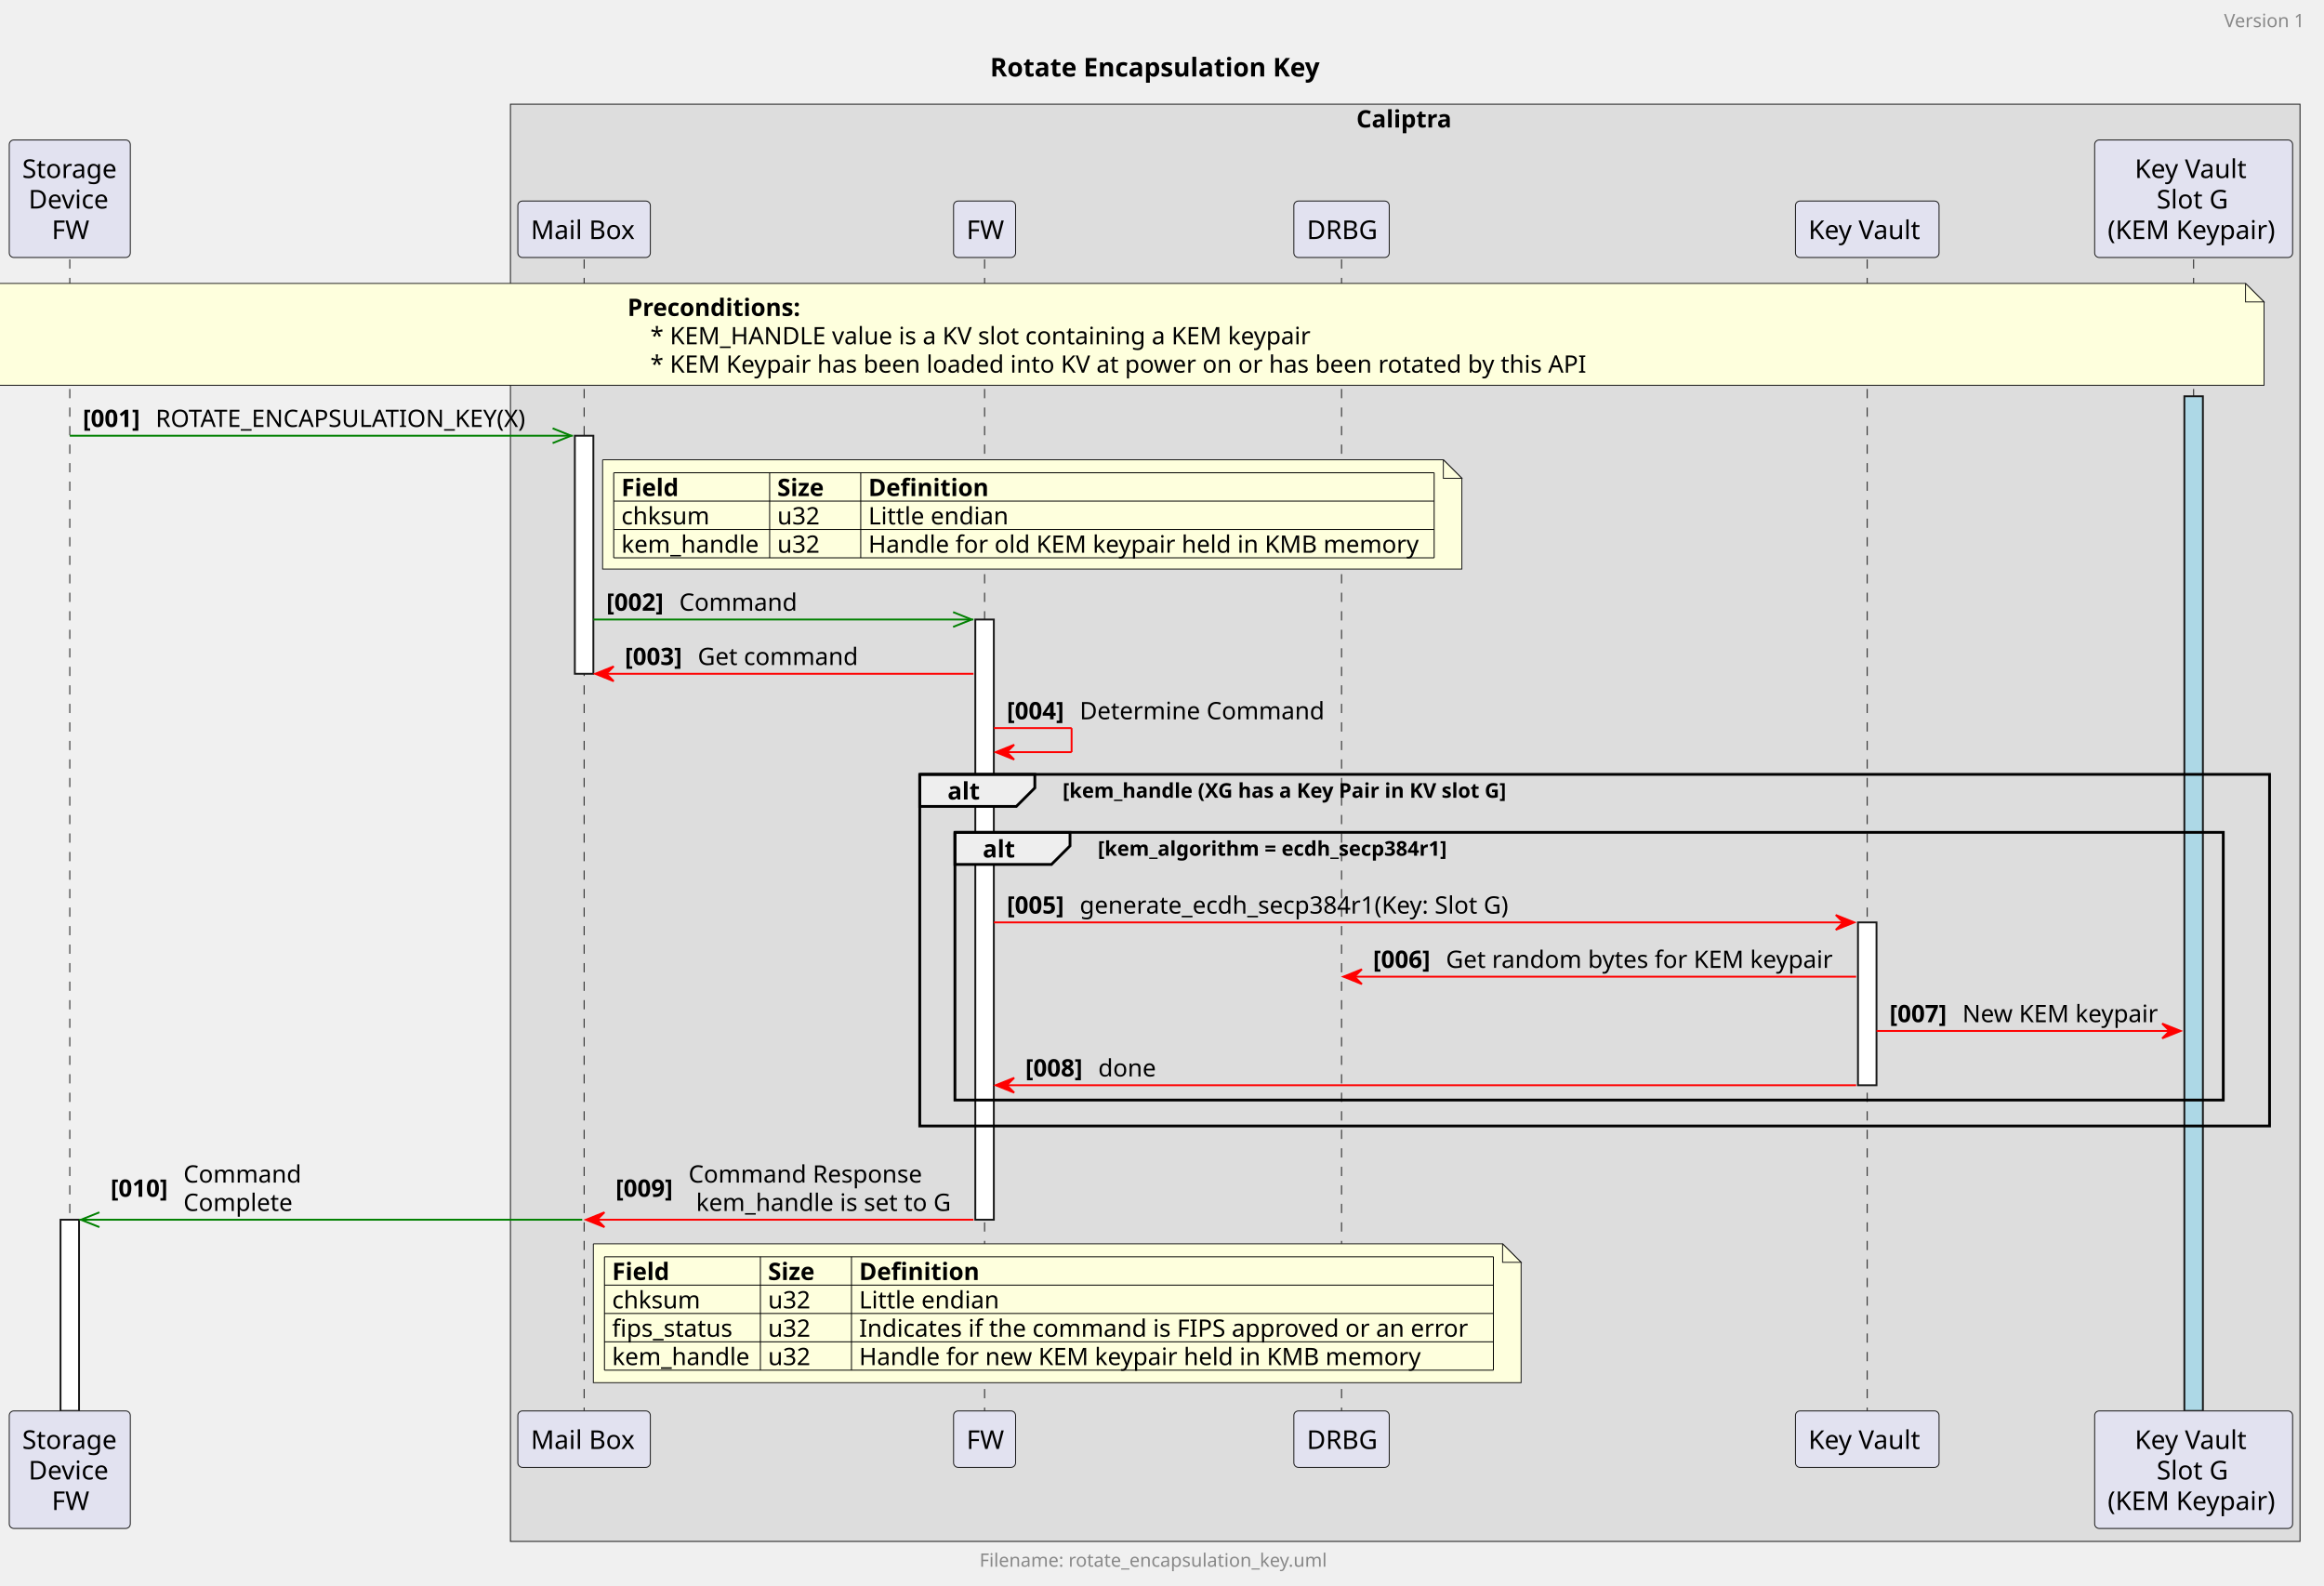
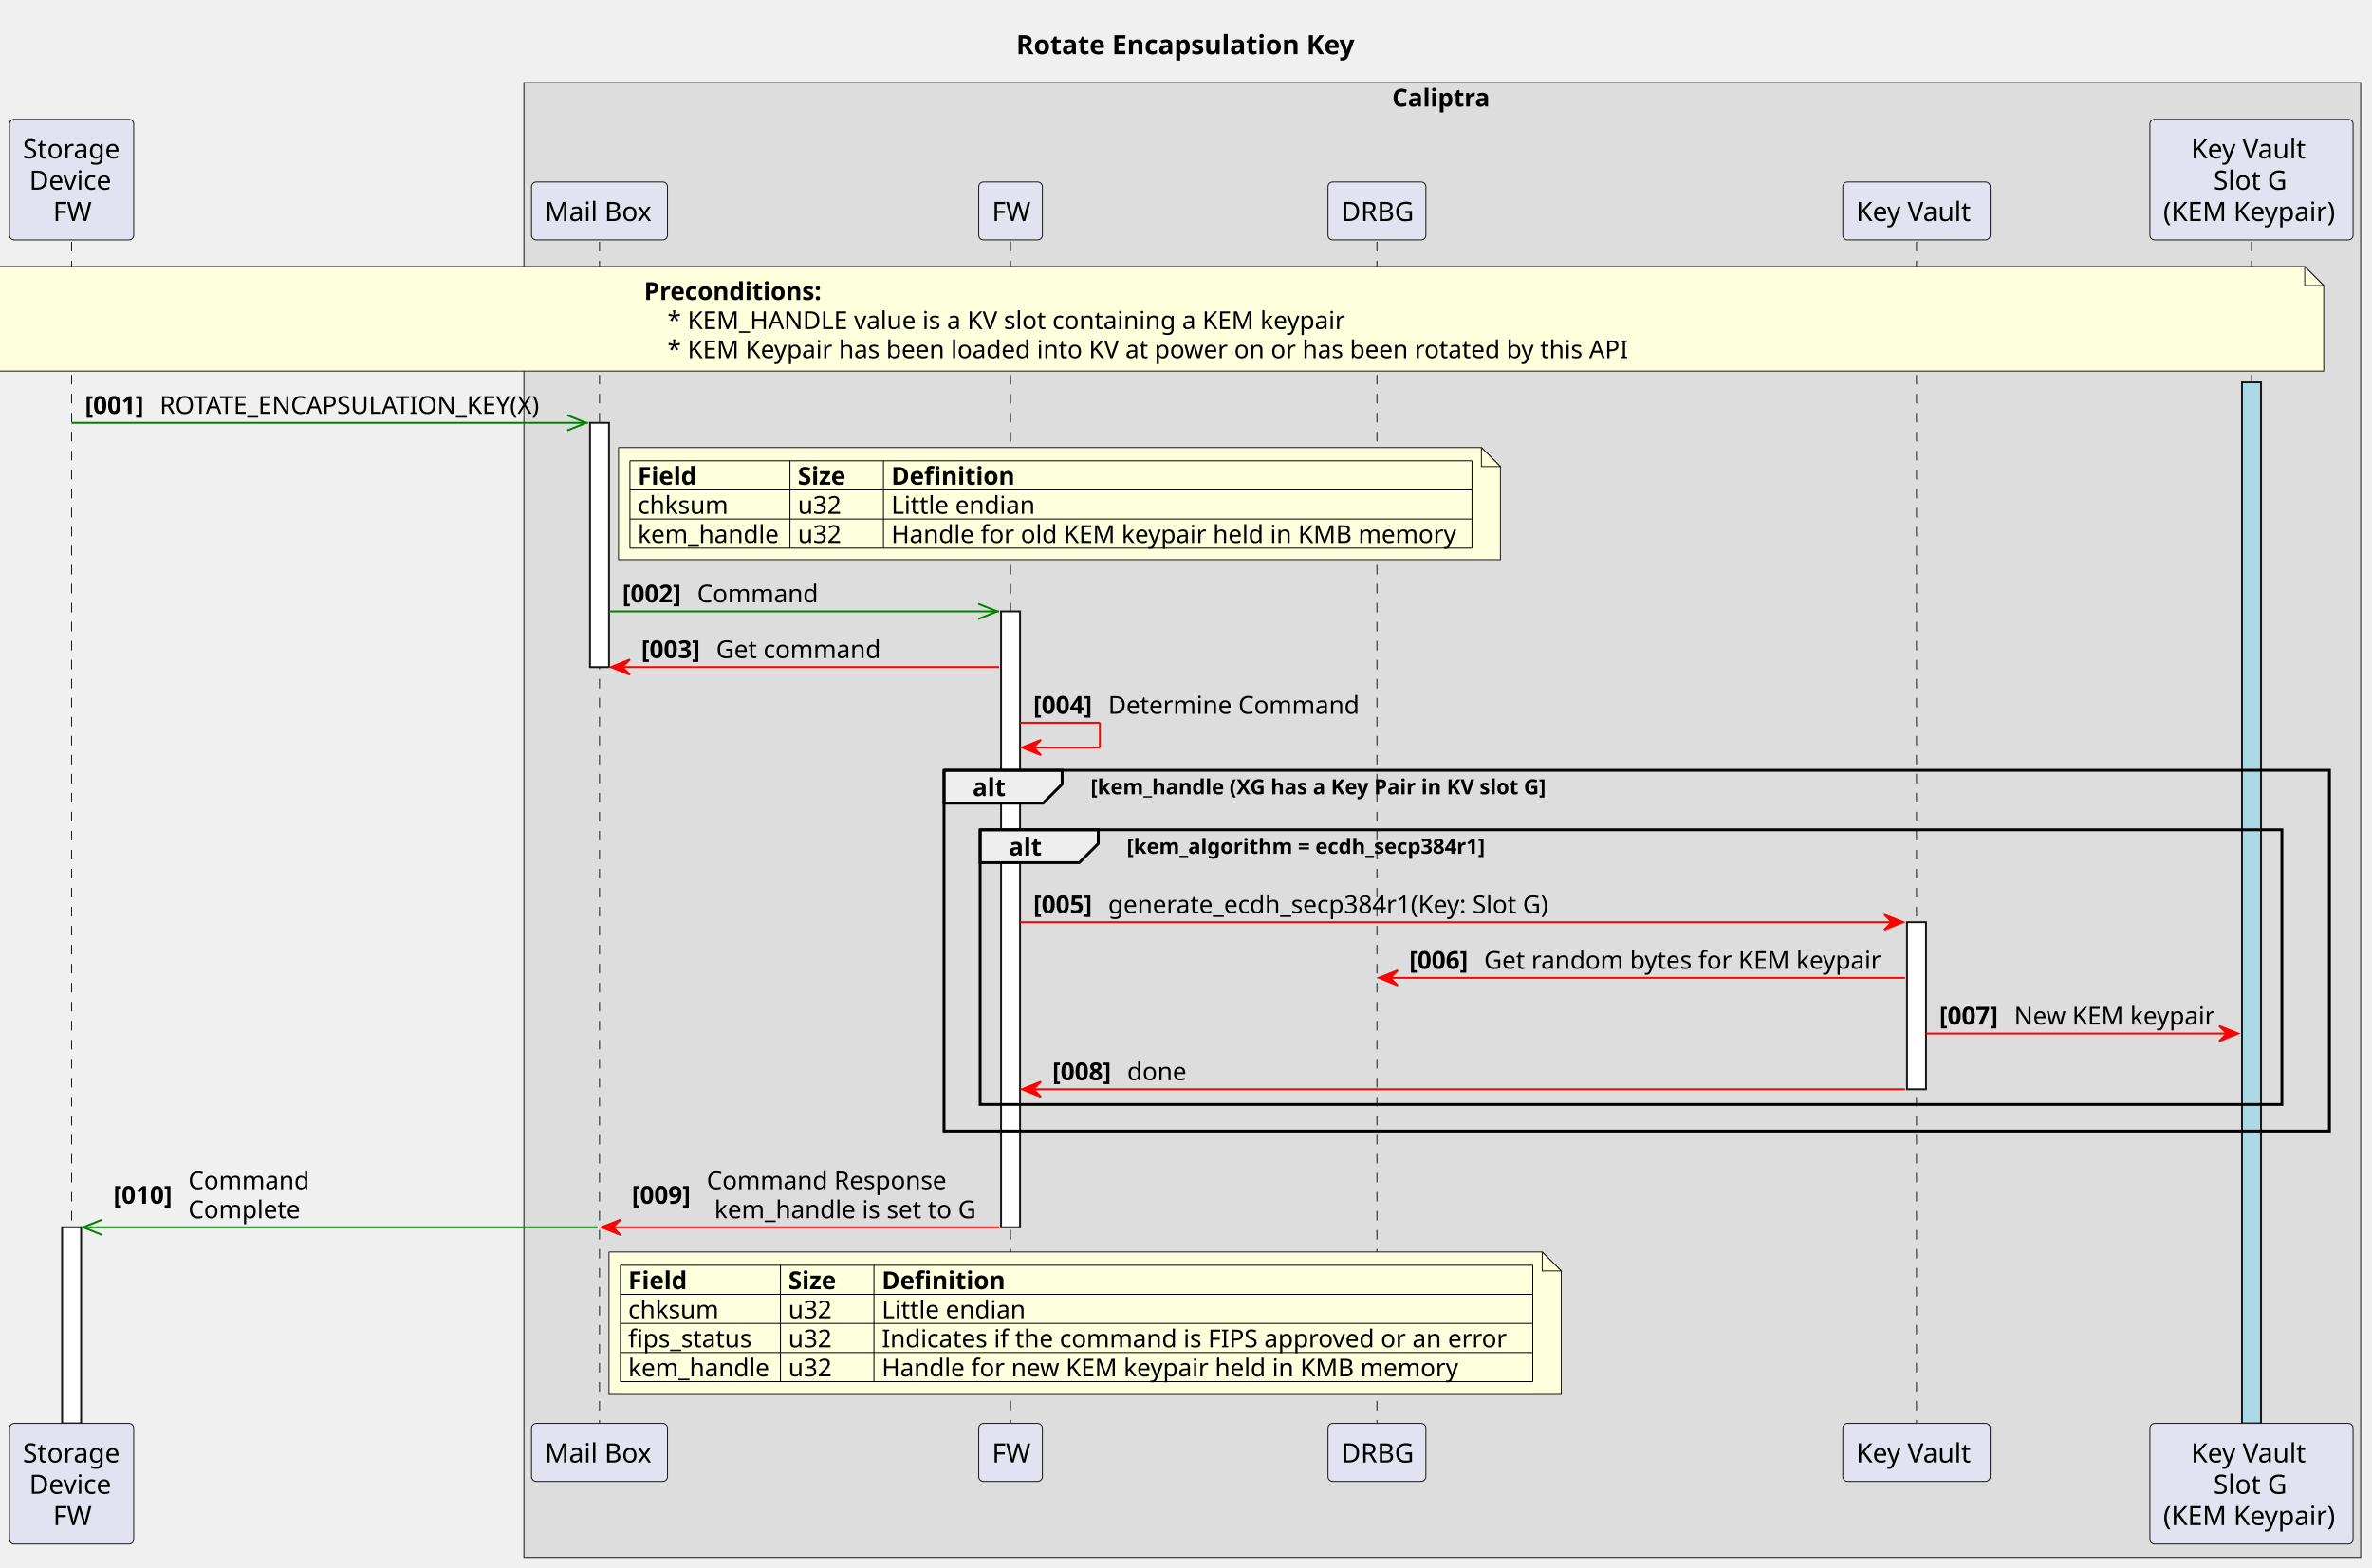
- <svg xmlns="http://www.w3.org/2000/svg" contentStyleType="text/css" data-diagram-type="SEQUENCE" height="856px" preserveAspectRatio="none" style="width:1255px;height:856px;background:#FFFFFF;" version="1.1" viewBox="0 0 1255 856" width="1255px" zoomAndPan="magnify">
+ <svg xmlns="http://www.w3.org/2000/svg" contentStyleType="text/css" data-diagram-type="SEQUENCE" height="825px" preserveAspectRatio="none" style="width:1248px;height:825px;background:#FFFFFF;" version="1.1" viewBox="0 0 1248 825" width="1248px" zoomAndPan="magnify">
  <defs />
  <g>
-     <rect fill="#DDDDDD" height="776.072" style="stroke:#181818;stroke-width:0.5;" width="966.399" x="275.647" y="56.266" />
-     <text fill="#000000" font-family="sans-serif" font-size="13" font-weight="bold" lengthAdjust="spacing" textLength="52.794" x="732.45" y="68.834">Caliptra</text>
-     <text fill="#888888" font-family="sans-serif" font-size="10" lengthAdjust="spacing" textLength="46.025" x="1201.021" y="14.668">Version 1</text>
-     <text fill="#000000" font-family="sans-serif" font-size="14" font-weight="bold" lengthAdjust="spacing" textLength="182.731" x="534.657" y="41.312">Rotate Encapsulation Key</text>
+     <rect fill="#DDDDDD" height="776.072" style="stroke:#181818;stroke-width:0.5;" width="966.399" x="275.647" y="43.488" />
+     <text fill="#000000" font-family="sans-serif" font-size="13" font-weight="bold" lengthAdjust="spacing" textLength="52.794" x="732.45" y="56.057">Caliptra</text>
+     <text fill="#000000" font-family="sans-serif" font-size="14" font-weight="bold" lengthAdjust="spacing" textLength="182.731" x="534.657" y="28.535">Rotate Encapsulation Key</text>
    <g>
-       <rect fill="transparent" height="621.832" width="8" x="34.183" y="140.041" />
-       <line style="stroke:#181818;stroke-width:0.5;stroke-dasharray:5.0,5.0;" x1="37.683" x2="37.683" y1="140.041" y2="761.873" />
+       <rect fill="transparent" height="621.832" width="8" x="34.183" y="127.264" />
+       <line style="stroke:#181818;stroke-width:0.5;stroke-dasharray:5.0,5.0;" x1="37.683" x2="37.683" y1="127.264" y2="749.096" />
    </g>
    <g>
-       <rect fill="#FFFFFF" height="103.242" style="stroke:#181818;stroke-width:1;" width="10" x="32.683" y="658.631" />
+       <rect fill="#FFFFFF" height="103.242" style="stroke:#181818;stroke-width:1;" width="10" x="32.683" y="645.854" />
    </g>
    <g>
-       <rect fill="transparent" height="621.832" width="8" x="311.923" y="140.041" />
-       <line style="stroke:#181818;stroke-width:0.5;stroke-dasharray:5.0,5.0;" x1="315.423" x2="315.423" y1="140.041" y2="761.873" />
+       <rect fill="transparent" height="621.832" width="8" x="311.923" y="127.264" />
+       <line style="stroke:#181818;stroke-width:0.5;stroke-dasharray:5.0,5.0;" x1="315.423" x2="315.423" y1="127.264" y2="749.096" />
    </g>
    <g>
-       <rect fill="#FFFFFF" height="128.553" style="stroke:#181818;stroke-width:1;" width="10" x="310.423" y="235.283" />
+       <rect fill="#FFFFFF" height="128.553" style="stroke:#181818;stroke-width:1;" width="10" x="310.423" y="222.506" />
    </g>
    <g>
-       <rect fill="transparent" height="621.832" width="8" x="528.186" y="140.041" />
-       <line style="stroke:#181818;stroke-width:0.5;stroke-dasharray:5.0,5.0;" x1="531.686" x2="531.686" y1="140.041" y2="761.873" />
+       <rect fill="transparent" height="621.832" width="8" x="528.186" y="127.264" />
+       <line style="stroke:#181818;stroke-width:0.5;stroke-dasharray:5.0,5.0;" x1="531.686" x2="531.686" y1="127.264" y2="749.096" />
    </g>
    <g>
-       <rect fill="#FFFFFF" height="324.106" style="stroke:#181818;stroke-width:1;" width="10" x="526.686" y="334.525" />
+       <rect fill="#FFFFFF" height="324.106" style="stroke:#181818;stroke-width:1;" width="10" x="526.686" y="321.748" />
    </g>
    <g>
-       <rect fill="transparent" height="621.832" width="8" x="720.954" y="140.041" />
-       <line style="stroke:#181818;stroke-width:0.5;stroke-dasharray:5.0,5.0;" x1="724.454" x2="724.454" y1="140.041" y2="761.873" />
+       <rect fill="transparent" height="621.832" width="8" x="720.954" y="127.264" />
+       <line style="stroke:#181818;stroke-width:0.5;stroke-dasharray:5.0,5.0;" x1="724.454" x2="724.454" y1="127.264" y2="749.096" />
    </g>
    <g>
-       <rect fill="transparent" height="621.832" width="8" x="1004.845" y="140.041" />
-       <line style="stroke:#181818;stroke-width:0.5;stroke-dasharray:5.0,5.0;" x1="1008.345" x2="1008.345" y1="140.041" y2="761.873" />
+       <rect fill="transparent" height="621.832" width="8" x="1004.845" y="127.264" />
+       <line style="stroke:#181818;stroke-width:0.5;stroke-dasharray:5.0,5.0;" x1="1008.345" x2="1008.345" y1="127.264" y2="749.096" />
    </g>
    <g>
-       <rect fill="#FFFFFF" height="87.932" style="stroke:#181818;stroke-width:1;" width="10" x="1003.345" y="498.078" />
+       <rect fill="#FFFFFF" height="87.932" style="stroke:#181818;stroke-width:1;" width="10" x="1003.345" y="485.301" />
    </g>
    <g>
-       <rect fill="transparent" height="621.832" width="8" x="1181.099" y="140.041" />
-       <line style="stroke:#181818;stroke-width:0.5;stroke-dasharray:5.0,5.0;" x1="1184.599" x2="1184.599" y1="140.041" y2="761.873" />
+       <rect fill="transparent" height="621.832" width="8" x="1181.099" y="127.264" />
+       <line style="stroke:#181818;stroke-width:0.5;stroke-dasharray:5.0,5.0;" x1="1184.599" x2="1184.599" y1="127.264" y2="749.096" />
    </g>
    <g>
-       <rect fill="#ADD8E6" height="547.9" style="stroke:#181818;stroke-width:1;" width="10" x="1179.599" y="213.973" />
+       <rect fill="#ADD8E6" height="547.9" style="stroke:#181818;stroke-width:1;" width="10" x="1179.599" y="201.195" />
    </g>
-     <rect fill="#E2E2F0" height="63.465" rx="2.5" ry="2.5" style="stroke:#181818;stroke-width:0.5;" width="65.365" x="5" y="75.576" />
-     <text fill="#000000" font-family="sans-serif" font-size="14" lengthAdjust="spacing" textLength="51.365" x="12" y="96.111">Storage</text>
-     <text fill="#000000" font-family="sans-serif" font-size="14" lengthAdjust="spacing" textLength="44.55" x="15.408" y="112.6">Device</text>
-     <text fill="#000000" font-family="sans-serif" font-size="14" lengthAdjust="spacing" textLength="19.482" x="27.941" y="129.088">FW</text>
-     <rect fill="#E2E2F0" height="30.488" rx="2.5" ry="2.5" style="stroke:#181818;stroke-width:0.5;" width="71.552" x="279.647" y="108.553" />
-     <text fill="#000000" font-family="sans-serif" font-size="14" lengthAdjust="spacing" textLength="57.552" x="286.647" y="129.088">Mail Box</text>
-     <rect fill="#E2E2F0" height="30.488" rx="2.5" ry="2.5" style="stroke:#181818;stroke-width:0.5;" width="33.482" x="514.945" y="108.553" />
-     <text fill="#000000" font-family="sans-serif" font-size="14" lengthAdjust="spacing" textLength="19.482" x="521.945" y="129.088">FW</text>
-     <rect fill="#E2E2F0" height="30.488" rx="2.5" ry="2.5" style="stroke:#181818;stroke-width:0.5;" width="51.509" x="698.7" y="108.553" />
-     <text fill="#000000" font-family="sans-serif" font-size="14" lengthAdjust="spacing" textLength="37.509" x="705.7" y="129.088">DRBG</text>
-     <rect fill="#E2E2F0" height="30.488" rx="2.5" ry="2.5" style="stroke:#181818;stroke-width:0.5;" width="77.54" x="969.575" y="108.553" />
-     <text fill="#000000" font-family="sans-serif" font-size="14" lengthAdjust="spacing" textLength="63.54" x="976.575" y="129.088">Key Vault</text>
-     <rect fill="#E2E2F0" height="63.465" rx="2.5" ry="2.5" style="stroke:#181818;stroke-width:0.5;" width="106.894" x="1131.152" y="75.576" />
-     <text fill="#000000" font-family="sans-serif" font-size="14" lengthAdjust="spacing" textLength="63.54" x="1152.829" y="96.111">Key Vault</text>
-     <text fill="#000000" font-family="sans-serif" font-size="14" lengthAdjust="spacing" textLength="39.97" x="1164.614" y="112.6">Slot G</text>
-     <text fill="#000000" font-family="sans-serif" font-size="14" lengthAdjust="spacing" textLength="92.894" x="1138.152" y="129.088">(KEM Keypair)</text>
-     <rect fill="#E2E2F0" height="63.465" rx="2.5" ry="2.5" style="stroke:#181818;stroke-width:0.5;" width="65.365" x="5" y="761.873" />
-     <text fill="#000000" font-family="sans-serif" font-size="14" lengthAdjust="spacing" textLength="51.365" x="12" y="782.408">Storage</text>
-     <text fill="#000000" font-family="sans-serif" font-size="14" lengthAdjust="spacing" textLength="44.55" x="15.408" y="798.896">Device</text>
-     <text fill="#000000" font-family="sans-serif" font-size="14" lengthAdjust="spacing" textLength="19.482" x="27.941" y="815.385">FW</text>
-     <rect fill="#E2E2F0" height="30.488" rx="2.5" ry="2.5" style="stroke:#181818;stroke-width:0.5;" width="71.552" x="279.647" y="761.873" />
-     <text fill="#000000" font-family="sans-serif" font-size="14" lengthAdjust="spacing" textLength="57.552" x="286.647" y="782.408">Mail Box</text>
-     <rect fill="#E2E2F0" height="30.488" rx="2.5" ry="2.5" style="stroke:#181818;stroke-width:0.5;" width="33.482" x="514.945" y="761.873" />
-     <text fill="#000000" font-family="sans-serif" font-size="14" lengthAdjust="spacing" textLength="19.482" x="521.945" y="782.408">FW</text>
-     <rect fill="#E2E2F0" height="30.488" rx="2.5" ry="2.5" style="stroke:#181818;stroke-width:0.5;" width="51.509" x="698.7" y="761.873" />
-     <text fill="#000000" font-family="sans-serif" font-size="14" lengthAdjust="spacing" textLength="37.509" x="705.7" y="782.408">DRBG</text>
-     <rect fill="#E2E2F0" height="30.488" rx="2.5" ry="2.5" style="stroke:#181818;stroke-width:0.5;" width="77.54" x="969.575" y="761.873" />
-     <text fill="#000000" font-family="sans-serif" font-size="14" lengthAdjust="spacing" textLength="63.54" x="976.575" y="782.408">Key Vault</text>
-     <rect fill="#E2E2F0" height="63.465" rx="2.5" ry="2.5" style="stroke:#181818;stroke-width:0.5;" width="106.894" x="1131.152" y="761.873" />
-     <text fill="#000000" font-family="sans-serif" font-size="14" lengthAdjust="spacing" textLength="63.54" x="1152.829" y="782.408">Key Vault</text>
-     <text fill="#000000" font-family="sans-serif" font-size="14" lengthAdjust="spacing" textLength="39.97" x="1164.614" y="798.896">Slot G</text>
-     <text fill="#000000" font-family="sans-serif" font-size="14" lengthAdjust="spacing" textLength="92.894" x="1138.152" y="815.385">(KEM Keypair)</text>
-     <path d="M-0.382,153.041 L-0.382,208.041 L1222.618,208.041 L1222.618,163.041 L1212.618,153.041 L-0.382,153.041 " fill="#FEFFDD" style="stroke:#181818;stroke-width:0.5;" />
-     <path d="M1212.618,153.041 L1212.618,163.041 L1222.618,163.041 L1212.618,153.041 " fill="#FEFFDD" style="stroke:#181818;stroke-width:0.5;" />
-     <text fill="#000000" font-family="sans-serif" font-size="13" font-weight="bold" lengthAdjust="spacing" textLength="94.999" x="338.843" y="170.609">Preconditions:</text>
-     <text fill="#000000" font-family="sans-serif" font-size="13" lengthAdjust="spacing" textLength="369.719" x="351.183" y="185.92">* KEM_HANDLE value is a KV slot containing a KEM keypair</text>
-     <text fill="#000000" font-family="sans-serif" font-size="13" lengthAdjust="spacing" textLength="523.256" x="351.183" y="201.231">* KEM Keypair has been loaded into KV at power on or has been rotated by this API</text>
-     <line style="stroke:#008000;stroke-width:1;" x1="308.423" x2="298.423" y1="235.283" y2="231.283" />
-     <line style="stroke:#008000;stroke-width:1;" x1="308.423" x2="298.423" y1="235.283" y2="239.283" />
-     <line style="stroke:#008000;stroke-width:1;" x1="37.683" x2="309.423" y1="235.283" y2="235.283" />
-     <text fill="#000000" font-family="sans-serif" font-size="13" font-weight="bold" lengthAdjust="spacing" textLength="35.363" x="44.683" y="230.541">[001]</text>
-     <text fill="#000000" font-family="sans-serif" font-size="13" lengthAdjust="spacing" textLength="209.377" x="84.045" y="230.541">ROTATE_ENCAPSULATION_KEY(X)</text>
-     <path d="M325.423,248.283 L325.423,307.283 L789.423,307.283 L789.423,258.283 L779.423,248.283 L325.423,248.283 " fill="#FEFFDD" style="stroke:#181818;stroke-width:0.5;" />
-     <path d="M779.423,248.283 L779.423,258.283 L789.423,258.283 L779.423,248.283 " fill="#FEFFDD" style="stroke:#181818;stroke-width:0.5;" />
-     <text fill="#000000" font-family="sans-serif" font-size="13" lengthAdjust="spacing" textLength="4.113" x="331.423" y="267.852"> </text>
-     <text fill="#000000" font-family="sans-serif" font-size="13" font-weight="bold" lengthAdjust="spacing" textLength="32.151" x="335.536" y="267.852">Field</text>
-     <text fill="#000000" font-family="sans-serif" font-size="13" lengthAdjust="spacing" textLength="4.113" x="415.625" y="267.852"> </text>
-     <text fill="#000000" font-family="sans-serif" font-size="13" font-weight="bold" lengthAdjust="spacing" textLength="26.952" x="419.738" y="267.852">Size</text>
-     <text fill="#000000" font-family="sans-serif" font-size="13" lengthAdjust="spacing" textLength="4.113" x="464.812" y="267.852"> </text>
-     <text fill="#000000" font-family="sans-serif" font-size="13" font-weight="bold" lengthAdjust="spacing" textLength="66.644" x="468.926" y="267.852">Definition</text>
-     <text fill="#000000" font-family="sans-serif" font-size="13" lengthAdjust="spacing" textLength="49.156" x="335.536" y="283.162">chksum</text>
-     <text fill="#000000" font-family="sans-serif" font-size="13" lengthAdjust="spacing" textLength="24.508" x="419.738" y="283.162">u32</text>
-     <text fill="#000000" font-family="sans-serif" font-size="13" lengthAdjust="spacing" textLength="78.025" x="468.926" y="283.162">Little endian</text>
-     <text fill="#000000" font-family="sans-serif" font-size="13" lengthAdjust="spacing" textLength="75.975" x="335.536" y="298.473">kem_handle</text>
-     <text fill="#000000" font-family="sans-serif" font-size="13" lengthAdjust="spacing" textLength="24.508" x="419.738" y="298.473">u32</text>
-     <text fill="#000000" font-family="sans-serif" font-size="13" lengthAdjust="spacing" textLength="305.551" x="468.926" y="298.473">Handle for old KEM keypair held in KMB memory</text>
-     <line style="stroke:#000000;stroke-width:0.5;" x1="331.423" x2="774.477" y1="255.283" y2="255.283" />
-     <line style="stroke:#000000;stroke-width:0.5;" x1="331.423" x2="774.477" y1="270.594" y2="270.594" />
-     <line style="stroke:#000000;stroke-width:0.5;" x1="331.423" x2="774.477" y1="285.904" y2="285.904" />
-     <line style="stroke:#000000;stroke-width:0.5;" x1="331.423" x2="774.477" y1="301.215" y2="301.215" />
-     <line style="stroke:#000000;stroke-width:0.5;" x1="331.423" x2="331.423" y1="255.283" y2="301.215" />
-     <line style="stroke:#000000;stroke-width:0.5;" x1="415.625" x2="415.625" y1="255.283" y2="301.215" />
-     <line style="stroke:#000000;stroke-width:0.5;" x1="464.812" x2="464.812" y1="255.283" y2="301.215" />
-     <line style="stroke:#000000;stroke-width:0.5;" x1="774.477" x2="774.477" y1="255.283" y2="301.215" />
-     <line style="stroke:#008000;stroke-width:1;" x1="524.686" x2="514.686" y1="334.525" y2="330.525" />
-     <line style="stroke:#008000;stroke-width:1;" x1="524.686" x2="514.686" y1="334.525" y2="338.525" />
-     <line style="stroke:#008000;stroke-width:1;" x1="320.423" x2="525.686" y1="334.525" y2="334.525" />
-     <text fill="#000000" font-family="sans-serif" font-size="13" font-weight="bold" lengthAdjust="spacing" textLength="35.363" x="327.423" y="329.783">[002]</text>
-     <text fill="#000000" font-family="sans-serif" font-size="13" lengthAdjust="spacing" textLength="64.683" x="366.786" y="329.783">Command</text>
-     <polygon fill="#FF0000" points="331.423,359.836,321.423,363.836,331.423,367.836,327.423,363.836" style="stroke:#FF0000;stroke-width:1;" />
-     <line style="stroke:#FF0000;stroke-width:1;" x1="325.423" x2="525.686" y1="363.836" y2="363.836" />
-     <text fill="#000000" font-family="sans-serif" font-size="13" font-weight="bold" lengthAdjust="spacing" textLength="35.363" x="337.423" y="359.094">[003]</text>
-     <text fill="#000000" font-family="sans-serif" font-size="13" lengthAdjust="spacing" textLength="87.96" x="376.786" y="359.094">Get command</text>
-     <line style="stroke:#FF0000;stroke-width:1;" x1="536.686" x2="578.686" y1="393.147" y2="393.147" />
-     <line style="stroke:#FF0000;stroke-width:1;" x1="578.686" x2="578.686" y1="393.147" y2="406.147" />
-     <line style="stroke:#FF0000;stroke-width:1;" x1="537.686" x2="578.686" y1="406.147" y2="406.147" />
-     <polygon fill="#FF0000" points="547.686,402.147,537.686,406.147,547.686,410.147,543.686,406.147" style="stroke:#FF0000;stroke-width:1;" />
-     <text fill="#000000" font-family="sans-serif" font-size="13" font-weight="bold" lengthAdjust="spacing" textLength="35.363" x="543.686" y="388.404">[004]</text>
-     <text fill="#000000" font-family="sans-serif" font-size="13" lengthAdjust="spacing" textLength="134.405" x="583.049" y="388.404">Determine Command</text>
-     <path d="M496.686,418.147 L558.825,418.147 L558.825,425.457 L548.825,435.457 L496.686,435.457 L496.686,418.147 " fill="#EEEEEE" style="stroke:#000000;stroke-width:1.5;" />
-     <rect fill="transparent" height="189.863" style="stroke:#000000;stroke-width:1.5;" width="728.913" x="496.686" y="418.147" />
-     <text fill="#000000" font-family="sans-serif" font-size="13" font-weight="bold" lengthAdjust="spacing" textLength="17.139" x="511.686" y="431.715">alt</text>
-     <text fill="#000000" font-family="sans-serif" font-size="11" font-weight="bold" lengthAdjust="spacing" textLength="252.812" x="573.825" y="430.781">[kem_handle (XG has a Key Pair in KV slot G]</text>
-     <path d="M515.686,449.457 L577.825,449.457 L577.825,456.768 L567.825,466.768 L515.686,466.768 L515.686,449.457 " fill="#EEEEEE" style="stroke:#000000;stroke-width:1.5;" />
-     <rect fill="transparent" height="144.553" style="stroke:#000000;stroke-width:1.5;" width="684.913" x="515.686" y="449.457" />
-     <text fill="#000000" font-family="sans-serif" font-size="13" font-weight="bold" lengthAdjust="spacing" textLength="17.139" x="530.686" y="463.025">alt</text>
-     <text fill="#000000" font-family="sans-serif" font-size="11" font-weight="bold" lengthAdjust="spacing" textLength="201.126" x="592.825" y="462.092">[kem_algorithm = ecdh_secp384r1]</text>
-     <polygon fill="#FF0000" points="991.345,494.078,1001.345,498.078,991.345,502.078,995.345,498.078" style="stroke:#FF0000;stroke-width:1;" />
-     <line style="stroke:#FF0000;stroke-width:1;" x1="536.686" x2="997.345" y1="498.078" y2="498.078" />
-     <text fill="#000000" font-family="sans-serif" font-size="13" font-weight="bold" lengthAdjust="spacing" textLength="35.363" x="543.686" y="493.336">[005]</text>
-     <text fill="#000000" font-family="sans-serif" font-size="13" lengthAdjust="spacing" textLength="241.643" x="583.049" y="493.336">generate_ecdh_secp384r1(Key: Slot G)</text>
-     <polygon fill="#FF0000" points="735.454,523.389,725.454,527.389,735.454,531.389,731.454,527.389" style="stroke:#FF0000;stroke-width:1;" />
-     <line style="stroke:#FF0000;stroke-width:1;" x1="729.454" x2="1002.345" y1="527.389" y2="527.389" />
-     <text fill="#000000" font-family="sans-serif" font-size="13" font-weight="bold" lengthAdjust="spacing" textLength="35.363" x="741.454" y="522.646">[006]</text>
-     <text fill="#000000" font-family="sans-serif" font-size="13" lengthAdjust="spacing" textLength="215.528" x="780.817" y="522.646">Get random bytes for KEM keypair</text>
-     <polygon fill="#FF0000" points="1167.599,552.699,1177.599,556.699,1167.599,560.699,1171.599,556.699" style="stroke:#FF0000;stroke-width:1;" />
-     <line style="stroke:#FF0000;stroke-width:1;" x1="1013.345" x2="1173.599" y1="556.699" y2="556.699" />
-     <text fill="#000000" font-family="sans-serif" font-size="13" font-weight="bold" lengthAdjust="spacing" textLength="35.363" x="1020.345" y="551.957">[007]</text>
-     <text fill="#000000" font-family="sans-serif" font-size="13" lengthAdjust="spacing" textLength="107.891" x="1059.708" y="551.957">New KEM keypair</text>
-     <polygon fill="#FF0000" points="547.686,582.01,537.686,586.01,547.686,590.01,543.686,586.01" style="stroke:#FF0000;stroke-width:1;" />
-     <line style="stroke:#FF0000;stroke-width:1;" x1="541.686" x2="1002.345" y1="586.01" y2="586.01" />
-     <text fill="#000000" font-family="sans-serif" font-size="13" font-weight="bold" lengthAdjust="spacing" textLength="35.363" x="553.686" y="581.268">[008]</text>
-     <text fill="#000000" font-family="sans-serif" font-size="13" lengthAdjust="spacing" textLength="31.478" x="593.049" y="581.268">done</text>
-     <polygon fill="#FF0000" points="326.423,654.631,316.423,658.631,326.423,662.631,322.423,658.631" style="stroke:#FF0000;stroke-width:1;" />
-     <line style="stroke:#FF0000;stroke-width:1;" x1="320.423" x2="525.686" y1="658.631" y2="658.631" />
-     <text fill="#000000" font-family="sans-serif" font-size="13" font-weight="bold" lengthAdjust="spacing" textLength="35.363" x="332.423" y="646.233">[009]</text>
-     <text fill="#000000" font-family="sans-serif" font-size="13" lengthAdjust="spacing" textLength="128.991" x="371.786" y="638.578">Command Response</text>
-     <text fill="#000000" font-family="sans-serif" font-size="13" lengthAdjust="spacing" textLength="143.787" x="375.899" y="653.889">kem_handle is set to G</text>
-     <line style="stroke:#008000;stroke-width:1;" x1="43.683" x2="53.683" y1="658.631" y2="654.631" />
-     <line style="stroke:#008000;stroke-width:1;" x1="43.683" x2="53.683" y1="658.631" y2="662.631" />
-     <line style="stroke:#008000;stroke-width:1;" x1="42.683" x2="314.423" y1="658.631" y2="658.631" />
-     <text fill="#000000" font-family="sans-serif" font-size="13" font-weight="bold" lengthAdjust="spacing" textLength="35.363" x="59.683" y="646.233">[010]</text>
-     <text fill="#000000" font-family="sans-serif" font-size="13" lengthAdjust="spacing" textLength="64.683" x="99.045" y="638.578">Command</text>
-     <text fill="#000000" font-family="sans-serif" font-size="13" lengthAdjust="spacing" textLength="60.404" x="99.045" y="653.889">Complete</text>
-     <path d="M320.423,671.631 L320.423,746.631 L821.423,746.631 L821.423,681.631 L811.423,671.631 L320.423,671.631 " fill="#FEFFDD" style="stroke:#181818;stroke-width:0.5;" />
-     <path d="M811.423,671.631 L811.423,681.631 L821.423,681.631 L811.423,671.631 " fill="#FEFFDD" style="stroke:#181818;stroke-width:0.5;" />
-     <text fill="#000000" font-family="sans-serif" font-size="13" lengthAdjust="spacing" textLength="4.113" x="326.423" y="691.199"> </text>
-     <text fill="#000000" font-family="sans-serif" font-size="13" font-weight="bold" lengthAdjust="spacing" textLength="32.151" x="330.536" y="691.199">Field</text>
-     <text fill="#000000" font-family="sans-serif" font-size="13" lengthAdjust="spacing" textLength="4.113" x="410.625" y="691.199"> </text>
-     <text fill="#000000" font-family="sans-serif" font-size="13" font-weight="bold" lengthAdjust="spacing" textLength="26.952" x="414.738" y="691.199">Size</text>
-     <text fill="#000000" font-family="sans-serif" font-size="13" lengthAdjust="spacing" textLength="4.113" x="459.812" y="691.199"> </text>
-     <text fill="#000000" font-family="sans-serif" font-size="13" font-weight="bold" lengthAdjust="spacing" textLength="66.644" x="463.926" y="691.199">Definition</text>
-     <text fill="#000000" font-family="sans-serif" font-size="13" lengthAdjust="spacing" textLength="49.156" x="330.536" y="706.51">chksum</text>
-     <text fill="#000000" font-family="sans-serif" font-size="13" lengthAdjust="spacing" textLength="24.508" x="414.738" y="706.51">u32</text>
-     <text fill="#000000" font-family="sans-serif" font-size="13" lengthAdjust="spacing" textLength="78.025" x="463.926" y="706.51">Little endian</text>
-     <text fill="#000000" font-family="sans-serif" font-size="13" lengthAdjust="spacing" textLength="68.072" x="330.536" y="721.82">fips_status</text>
-     <text fill="#000000" font-family="sans-serif" font-size="13" lengthAdjust="spacing" textLength="24.508" x="414.738" y="721.82">u32</text>
-     <text fill="#000000" font-family="sans-serif" font-size="13" lengthAdjust="spacing" textLength="338.425" x="463.926" y="721.82">Indicates if the command is FIPS approved or an error</text>
-     <text fill="#000000" font-family="sans-serif" font-size="13" lengthAdjust="spacing" textLength="75.975" x="330.536" y="737.131">kem_handle</text>
-     <text fill="#000000" font-family="sans-serif" font-size="13" lengthAdjust="spacing" textLength="24.508" x="414.738" y="737.131">u32</text>
-     <text fill="#000000" font-family="sans-serif" font-size="13" lengthAdjust="spacing" textLength="310.953" x="463.926" y="737.131">Handle for new KEM keypair held in KMB memory</text>
-     <line style="stroke:#000000;stroke-width:0.5;" x1="326.423" x2="806.464" y1="678.631" y2="678.631" />
-     <line style="stroke:#000000;stroke-width:0.5;" x1="326.423" x2="806.464" y1="693.941" y2="693.941" />
-     <line style="stroke:#000000;stroke-width:0.5;" x1="326.423" x2="806.464" y1="709.252" y2="709.252" />
-     <line style="stroke:#000000;stroke-width:0.5;" x1="326.423" x2="806.464" y1="724.562" y2="724.562" />
-     <line style="stroke:#000000;stroke-width:0.5;" x1="326.423" x2="806.464" y1="739.873" y2="739.873" />
-     <line style="stroke:#000000;stroke-width:0.5;" x1="326.423" x2="326.423" y1="678.631" y2="739.873" />
-     <line style="stroke:#000000;stroke-width:0.5;" x1="410.625" x2="410.625" y1="678.631" y2="739.873" />
-     <line style="stroke:#000000;stroke-width:0.5;" x1="459.812" x2="459.812" y1="678.631" y2="739.873" />
-     <line style="stroke:#000000;stroke-width:0.5;" x1="806.464" x2="806.464" y1="678.631" y2="739.873" />
-     <text fill="#888888" font-family="sans-serif" font-size="10" lengthAdjust="spacing" textLength="194.136" x="528.955" y="846.006">Filename: rotate_encapsulation_key.uml</text>
+     <rect fill="#E2E2F0" height="63.465" rx="2.5" ry="2.5" style="stroke:#181818;stroke-width:0.5;" width="65.365" x="5" y="62.799" />
+     <text fill="#000000" font-family="sans-serif" font-size="14" lengthAdjust="spacing" textLength="51.365" x="12" y="83.334">Storage</text>
+     <text fill="#000000" font-family="sans-serif" font-size="14" lengthAdjust="spacing" textLength="44.55" x="15.408" y="99.822">Device</text>
+     <text fill="#000000" font-family="sans-serif" font-size="14" lengthAdjust="spacing" textLength="19.482" x="27.941" y="116.311">FW</text>
+     <rect fill="#E2E2F0" height="30.488" rx="2.5" ry="2.5" style="stroke:#181818;stroke-width:0.5;" width="71.552" x="279.647" y="95.775" />
+     <text fill="#000000" font-family="sans-serif" font-size="14" lengthAdjust="spacing" textLength="57.552" x="286.647" y="116.311">Mail Box</text>
+     <rect fill="#E2E2F0" height="30.488" rx="2.5" ry="2.5" style="stroke:#181818;stroke-width:0.5;" width="33.482" x="514.945" y="95.775" />
+     <text fill="#000000" font-family="sans-serif" font-size="14" lengthAdjust="spacing" textLength="19.482" x="521.945" y="116.311">FW</text>
+     <rect fill="#E2E2F0" height="30.488" rx="2.5" ry="2.5" style="stroke:#181818;stroke-width:0.5;" width="51.509" x="698.7" y="95.775" />
+     <text fill="#000000" font-family="sans-serif" font-size="14" lengthAdjust="spacing" textLength="37.509" x="705.7" y="116.311">DRBG</text>
+     <rect fill="#E2E2F0" height="30.488" rx="2.5" ry="2.5" style="stroke:#181818;stroke-width:0.5;" width="77.54" x="969.575" y="95.775" />
+     <text fill="#000000" font-family="sans-serif" font-size="14" lengthAdjust="spacing" textLength="63.54" x="976.575" y="116.311">Key Vault</text>
+     <rect fill="#E2E2F0" height="63.465" rx="2.5" ry="2.5" style="stroke:#181818;stroke-width:0.5;" width="106.894" x="1131.152" y="62.799" />
+     <text fill="#000000" font-family="sans-serif" font-size="14" lengthAdjust="spacing" textLength="63.54" x="1152.829" y="83.334">Key Vault</text>
+     <text fill="#000000" font-family="sans-serif" font-size="14" lengthAdjust="spacing" textLength="39.97" x="1164.614" y="99.822">Slot G</text>
+     <text fill="#000000" font-family="sans-serif" font-size="14" lengthAdjust="spacing" textLength="92.894" x="1138.152" y="116.311">(KEM Keypair)</text>
+     <rect fill="#E2E2F0" height="63.465" rx="2.5" ry="2.5" style="stroke:#181818;stroke-width:0.5;" width="65.365" x="5" y="749.096" />
+     <text fill="#000000" font-family="sans-serif" font-size="14" lengthAdjust="spacing" textLength="51.365" x="12" y="769.631">Storage</text>
+     <text fill="#000000" font-family="sans-serif" font-size="14" lengthAdjust="spacing" textLength="44.55" x="15.408" y="786.119">Device</text>
+     <text fill="#000000" font-family="sans-serif" font-size="14" lengthAdjust="spacing" textLength="19.482" x="27.941" y="802.607">FW</text>
+     <rect fill="#E2E2F0" height="30.488" rx="2.5" ry="2.5" style="stroke:#181818;stroke-width:0.5;" width="71.552" x="279.647" y="749.096" />
+     <text fill="#000000" font-family="sans-serif" font-size="14" lengthAdjust="spacing" textLength="57.552" x="286.647" y="769.631">Mail Box</text>
+     <rect fill="#E2E2F0" height="30.488" rx="2.5" ry="2.5" style="stroke:#181818;stroke-width:0.5;" width="33.482" x="514.945" y="749.096" />
+     <text fill="#000000" font-family="sans-serif" font-size="14" lengthAdjust="spacing" textLength="19.482" x="521.945" y="769.631">FW</text>
+     <rect fill="#E2E2F0" height="30.488" rx="2.5" ry="2.5" style="stroke:#181818;stroke-width:0.5;" width="51.509" x="698.7" y="749.096" />
+     <text fill="#000000" font-family="sans-serif" font-size="14" lengthAdjust="spacing" textLength="37.509" x="705.7" y="769.631">DRBG</text>
+     <rect fill="#E2E2F0" height="30.488" rx="2.5" ry="2.5" style="stroke:#181818;stroke-width:0.5;" width="77.54" x="969.575" y="749.096" />
+     <text fill="#000000" font-family="sans-serif" font-size="14" lengthAdjust="spacing" textLength="63.54" x="976.575" y="769.631">Key Vault</text>
+     <rect fill="#E2E2F0" height="63.465" rx="2.5" ry="2.5" style="stroke:#181818;stroke-width:0.5;" width="106.894" x="1131.152" y="749.096" />
+     <text fill="#000000" font-family="sans-serif" font-size="14" lengthAdjust="spacing" textLength="63.54" x="1152.829" y="769.631">Key Vault</text>
+     <text fill="#000000" font-family="sans-serif" font-size="14" lengthAdjust="spacing" textLength="39.97" x="1164.614" y="786.119">Slot G</text>
+     <text fill="#000000" font-family="sans-serif" font-size="14" lengthAdjust="spacing" textLength="92.894" x="1138.152" y="802.607">(KEM Keypair)</text>
+     <path d="M-0.382,140.264 L-0.382,195.264 L1222.618,195.264 L1222.618,150.264 L1212.618,140.264 L-0.382,140.264 " fill="#FEFFDD" style="stroke:#181818;stroke-width:0.5;" />
+     <path d="M1212.618,140.264 L1212.618,150.264 L1222.618,150.264 L1212.618,140.264 " fill="#FEFFDD" style="stroke:#181818;stroke-width:0.5;" />
+     <text fill="#000000" font-family="sans-serif" font-size="13" font-weight="bold" lengthAdjust="spacing" textLength="94.999" x="338.843" y="157.832">Preconditions:</text>
+     <text fill="#000000" font-family="sans-serif" font-size="13" lengthAdjust="spacing" textLength="369.719" x="351.183" y="173.143">* KEM_HANDLE value is a KV slot containing a KEM keypair</text>
+     <text fill="#000000" font-family="sans-serif" font-size="13" lengthAdjust="spacing" textLength="523.256" x="351.183" y="188.453">* KEM Keypair has been loaded into KV at power on or has been rotated by this API</text>
+     <line style="stroke:#008000;stroke-width:1;" x1="308.423" x2="298.423" y1="222.506" y2="218.506" />
+     <line style="stroke:#008000;stroke-width:1;" x1="308.423" x2="298.423" y1="222.506" y2="226.506" />
+     <line style="stroke:#008000;stroke-width:1;" x1="37.683" x2="309.423" y1="222.506" y2="222.506" />
+     <text fill="#000000" font-family="sans-serif" font-size="13" font-weight="bold" lengthAdjust="spacing" textLength="35.363" x="44.683" y="217.764">[001]</text>
+     <text fill="#000000" font-family="sans-serif" font-size="13" lengthAdjust="spacing" textLength="209.377" x="84.045" y="217.764">ROTATE_ENCAPSULATION_KEY(X)</text>
+     <path d="M325.423,235.506 L325.423,294.506 L789.423,294.506 L789.423,245.506 L779.423,235.506 L325.423,235.506 " fill="#FEFFDD" style="stroke:#181818;stroke-width:0.5;" />
+     <path d="M779.423,235.506 L779.423,245.506 L789.423,245.506 L779.423,235.506 " fill="#FEFFDD" style="stroke:#181818;stroke-width:0.5;" />
+     <text fill="#000000" font-family="sans-serif" font-size="13" lengthAdjust="spacing" textLength="4.113" x="331.423" y="255.074"> </text>
+     <text fill="#000000" font-family="sans-serif" font-size="13" font-weight="bold" lengthAdjust="spacing" textLength="32.151" x="335.536" y="255.074">Field</text>
+     <text fill="#000000" font-family="sans-serif" font-size="13" lengthAdjust="spacing" textLength="4.113" x="415.625" y="255.074"> </text>
+     <text fill="#000000" font-family="sans-serif" font-size="13" font-weight="bold" lengthAdjust="spacing" textLength="26.952" x="419.738" y="255.074">Size</text>
+     <text fill="#000000" font-family="sans-serif" font-size="13" lengthAdjust="spacing" textLength="4.113" x="464.812" y="255.074"> </text>
+     <text fill="#000000" font-family="sans-serif" font-size="13" font-weight="bold" lengthAdjust="spacing" textLength="66.644" x="468.926" y="255.074">Definition</text>
+     <text fill="#000000" font-family="sans-serif" font-size="13" lengthAdjust="spacing" textLength="49.156" x="335.536" y="270.385">chksum</text>
+     <text fill="#000000" font-family="sans-serif" font-size="13" lengthAdjust="spacing" textLength="24.508" x="419.738" y="270.385">u32</text>
+     <text fill="#000000" font-family="sans-serif" font-size="13" lengthAdjust="spacing" textLength="78.025" x="468.926" y="270.385">Little endian</text>
+     <text fill="#000000" font-family="sans-serif" font-size="13" lengthAdjust="spacing" textLength="75.975" x="335.536" y="285.695">kem_handle</text>
+     <text fill="#000000" font-family="sans-serif" font-size="13" lengthAdjust="spacing" textLength="24.508" x="419.738" y="285.695">u32</text>
+     <text fill="#000000" font-family="sans-serif" font-size="13" lengthAdjust="spacing" textLength="305.551" x="468.926" y="285.695">Handle for old KEM keypair held in KMB memory</text>
+     <line style="stroke:#000000;stroke-width:0.5;" x1="331.423" x2="774.477" y1="242.506" y2="242.506" />
+     <line style="stroke:#000000;stroke-width:0.5;" x1="331.423" x2="774.477" y1="257.816" y2="257.816" />
+     <line style="stroke:#000000;stroke-width:0.5;" x1="331.423" x2="774.477" y1="273.127" y2="273.127" />
+     <line style="stroke:#000000;stroke-width:0.5;" x1="331.423" x2="774.477" y1="288.438" y2="288.438" />
+     <line style="stroke:#000000;stroke-width:0.5;" x1="331.423" x2="331.423" y1="242.506" y2="288.438" />
+     <line style="stroke:#000000;stroke-width:0.5;" x1="415.625" x2="415.625" y1="242.506" y2="288.438" />
+     <line style="stroke:#000000;stroke-width:0.5;" x1="464.812" x2="464.812" y1="242.506" y2="288.438" />
+     <line style="stroke:#000000;stroke-width:0.5;" x1="774.477" x2="774.477" y1="242.506" y2="288.438" />
+     <line style="stroke:#008000;stroke-width:1;" x1="524.686" x2="514.686" y1="321.748" y2="317.748" />
+     <line style="stroke:#008000;stroke-width:1;" x1="524.686" x2="514.686" y1="321.748" y2="325.748" />
+     <line style="stroke:#008000;stroke-width:1;" x1="320.423" x2="525.686" y1="321.748" y2="321.748" />
+     <text fill="#000000" font-family="sans-serif" font-size="13" font-weight="bold" lengthAdjust="spacing" textLength="35.363" x="327.423" y="317.006">[002]</text>
+     <text fill="#000000" font-family="sans-serif" font-size="13" lengthAdjust="spacing" textLength="64.683" x="366.786" y="317.006">Command</text>
+     <polygon fill="#FF0000" points="331.423,347.059,321.423,351.059,331.423,355.059,327.423,351.059" style="stroke:#FF0000;stroke-width:1;" />
+     <line style="stroke:#FF0000;stroke-width:1;" x1="325.423" x2="525.686" y1="351.059" y2="351.059" />
+     <text fill="#000000" font-family="sans-serif" font-size="13" font-weight="bold" lengthAdjust="spacing" textLength="35.363" x="337.423" y="346.316">[003]</text>
+     <text fill="#000000" font-family="sans-serif" font-size="13" lengthAdjust="spacing" textLength="87.96" x="376.786" y="346.316">Get command</text>
+     <line style="stroke:#FF0000;stroke-width:1;" x1="536.686" x2="578.686" y1="380.369" y2="380.369" />
+     <line style="stroke:#FF0000;stroke-width:1;" x1="578.686" x2="578.686" y1="380.369" y2="393.369" />
+     <line style="stroke:#FF0000;stroke-width:1;" x1="537.686" x2="578.686" y1="393.369" y2="393.369" />
+     <polygon fill="#FF0000" points="547.686,389.369,537.686,393.369,547.686,397.369,543.686,393.369" style="stroke:#FF0000;stroke-width:1;" />
+     <text fill="#000000" font-family="sans-serif" font-size="13" font-weight="bold" lengthAdjust="spacing" textLength="35.363" x="543.686" y="375.627">[004]</text>
+     <text fill="#000000" font-family="sans-serif" font-size="13" lengthAdjust="spacing" textLength="134.405" x="583.049" y="375.627">Determine Command</text>
+     <path d="M496.686,405.369 L558.825,405.369 L558.825,412.68 L548.825,422.68 L496.686,422.68 L496.686,405.369 " fill="#EEEEEE" style="stroke:#000000;stroke-width:1.5;" />
+     <rect fill="transparent" height="189.863" style="stroke:#000000;stroke-width:1.5;" width="728.913" x="496.686" y="405.369" />
+     <text fill="#000000" font-family="sans-serif" font-size="13" font-weight="bold" lengthAdjust="spacing" textLength="17.139" x="511.686" y="418.938">alt</text>
+     <text fill="#000000" font-family="sans-serif" font-size="11" font-weight="bold" lengthAdjust="spacing" textLength="252.812" x="573.825" y="418.004">[kem_handle (XG has a Key Pair in KV slot G]</text>
+     <path d="M515.686,436.68 L577.825,436.68 L577.825,443.99 L567.825,453.99 L515.686,453.99 L515.686,436.68 " fill="#EEEEEE" style="stroke:#000000;stroke-width:1.5;" />
+     <rect fill="transparent" height="144.553" style="stroke:#000000;stroke-width:1.5;" width="684.913" x="515.686" y="436.68" />
+     <text fill="#000000" font-family="sans-serif" font-size="13" font-weight="bold" lengthAdjust="spacing" textLength="17.139" x="530.686" y="450.248">alt</text>
+     <text fill="#000000" font-family="sans-serif" font-size="11" font-weight="bold" lengthAdjust="spacing" textLength="201.126" x="592.825" y="449.315">[kem_algorithm = ecdh_secp384r1]</text>
+     <polygon fill="#FF0000" points="991.345,481.301,1001.345,485.301,991.345,489.301,995.345,485.301" style="stroke:#FF0000;stroke-width:1;" />
+     <line style="stroke:#FF0000;stroke-width:1;" x1="536.686" x2="997.345" y1="485.301" y2="485.301" />
+     <text fill="#000000" font-family="sans-serif" font-size="13" font-weight="bold" lengthAdjust="spacing" textLength="35.363" x="543.686" y="480.559">[005]</text>
+     <text fill="#000000" font-family="sans-serif" font-size="13" lengthAdjust="spacing" textLength="241.643" x="583.049" y="480.559">generate_ecdh_secp384r1(Key: Slot G)</text>
+     <polygon fill="#FF0000" points="735.454,510.611,725.454,514.611,735.454,518.611,731.454,514.611" style="stroke:#FF0000;stroke-width:1;" />
+     <line style="stroke:#FF0000;stroke-width:1;" x1="729.454" x2="1002.345" y1="514.611" y2="514.611" />
+     <text fill="#000000" font-family="sans-serif" font-size="13" font-weight="bold" lengthAdjust="spacing" textLength="35.363" x="741.454" y="509.869">[006]</text>
+     <text fill="#000000" font-family="sans-serif" font-size="13" lengthAdjust="spacing" textLength="215.528" x="780.817" y="509.869">Get random bytes for KEM keypair</text>
+     <polygon fill="#FF0000" points="1167.599,539.922,1177.599,543.922,1167.599,547.922,1171.599,543.922" style="stroke:#FF0000;stroke-width:1;" />
+     <line style="stroke:#FF0000;stroke-width:1;" x1="1013.345" x2="1173.599" y1="543.922" y2="543.922" />
+     <text fill="#000000" font-family="sans-serif" font-size="13" font-weight="bold" lengthAdjust="spacing" textLength="35.363" x="1020.345" y="539.18">[007]</text>
+     <text fill="#000000" font-family="sans-serif" font-size="13" lengthAdjust="spacing" textLength="107.891" x="1059.708" y="539.18">New KEM keypair</text>
+     <polygon fill="#FF0000" points="547.686,569.232,537.686,573.232,547.686,577.232,543.686,573.232" style="stroke:#FF0000;stroke-width:1;" />
+     <line style="stroke:#FF0000;stroke-width:1;" x1="541.686" x2="1002.345" y1="573.232" y2="573.232" />
+     <text fill="#000000" font-family="sans-serif" font-size="13" font-weight="bold" lengthAdjust="spacing" textLength="35.363" x="553.686" y="568.49">[008]</text>
+     <text fill="#000000" font-family="sans-serif" font-size="13" lengthAdjust="spacing" textLength="31.478" x="593.049" y="568.49">done</text>
+     <polygon fill="#FF0000" points="326.423,641.854,316.423,645.854,326.423,649.854,322.423,645.854" style="stroke:#FF0000;stroke-width:1;" />
+     <line style="stroke:#FF0000;stroke-width:1;" x1="320.423" x2="525.686" y1="645.854" y2="645.854" />
+     <text fill="#000000" font-family="sans-serif" font-size="13" font-weight="bold" lengthAdjust="spacing" textLength="35.363" x="332.423" y="633.456">[009]</text>
+     <text fill="#000000" font-family="sans-serif" font-size="13" lengthAdjust="spacing" textLength="128.991" x="371.786" y="625.801">Command Response</text>
+     <text fill="#000000" font-family="sans-serif" font-size="13" lengthAdjust="spacing" textLength="143.787" x="375.899" y="641.111">kem_handle is set to G</text>
+     <line style="stroke:#008000;stroke-width:1;" x1="43.683" x2="53.683" y1="645.854" y2="641.854" />
+     <line style="stroke:#008000;stroke-width:1;" x1="43.683" x2="53.683" y1="645.854" y2="649.854" />
+     <line style="stroke:#008000;stroke-width:1;" x1="42.683" x2="314.423" y1="645.854" y2="645.854" />
+     <text fill="#000000" font-family="sans-serif" font-size="13" font-weight="bold" lengthAdjust="spacing" textLength="35.363" x="59.683" y="633.456">[010]</text>
+     <text fill="#000000" font-family="sans-serif" font-size="13" lengthAdjust="spacing" textLength="64.683" x="99.045" y="625.801">Command</text>
+     <text fill="#000000" font-family="sans-serif" font-size="13" lengthAdjust="spacing" textLength="60.404" x="99.045" y="641.111">Complete</text>
+     <path d="M320.423,658.854 L320.423,733.854 L821.423,733.854 L821.423,668.854 L811.423,658.854 L320.423,658.854 " fill="#FEFFDD" style="stroke:#181818;stroke-width:0.5;" />
+     <path d="M811.423,658.854 L811.423,668.854 L821.423,668.854 L811.423,658.854 " fill="#FEFFDD" style="stroke:#181818;stroke-width:0.5;" />
+     <text fill="#000000" font-family="sans-serif" font-size="13" lengthAdjust="spacing" textLength="4.113" x="326.423" y="678.422"> </text>
+     <text fill="#000000" font-family="sans-serif" font-size="13" font-weight="bold" lengthAdjust="spacing" textLength="32.151" x="330.536" y="678.422">Field</text>
+     <text fill="#000000" font-family="sans-serif" font-size="13" lengthAdjust="spacing" textLength="4.113" x="410.625" y="678.422"> </text>
+     <text fill="#000000" font-family="sans-serif" font-size="13" font-weight="bold" lengthAdjust="spacing" textLength="26.952" x="414.738" y="678.422">Size</text>
+     <text fill="#000000" font-family="sans-serif" font-size="13" lengthAdjust="spacing" textLength="4.113" x="459.812" y="678.422"> </text>
+     <text fill="#000000" font-family="sans-serif" font-size="13" font-weight="bold" lengthAdjust="spacing" textLength="66.644" x="463.926" y="678.422">Definition</text>
+     <text fill="#000000" font-family="sans-serif" font-size="13" lengthAdjust="spacing" textLength="49.156" x="330.536" y="693.732">chksum</text>
+     <text fill="#000000" font-family="sans-serif" font-size="13" lengthAdjust="spacing" textLength="24.508" x="414.738" y="693.732">u32</text>
+     <text fill="#000000" font-family="sans-serif" font-size="13" lengthAdjust="spacing" textLength="78.025" x="463.926" y="693.732">Little endian</text>
+     <text fill="#000000" font-family="sans-serif" font-size="13" lengthAdjust="spacing" textLength="68.072" x="330.536" y="709.043">fips_status</text>
+     <text fill="#000000" font-family="sans-serif" font-size="13" lengthAdjust="spacing" textLength="24.508" x="414.738" y="709.043">u32</text>
+     <text fill="#000000" font-family="sans-serif" font-size="13" lengthAdjust="spacing" textLength="338.425" x="463.926" y="709.043">Indicates if the command is FIPS approved or an error</text>
+     <text fill="#000000" font-family="sans-serif" font-size="13" lengthAdjust="spacing" textLength="75.975" x="330.536" y="724.354">kem_handle</text>
+     <text fill="#000000" font-family="sans-serif" font-size="13" lengthAdjust="spacing" textLength="24.508" x="414.738" y="724.354">u32</text>
+     <text fill="#000000" font-family="sans-serif" font-size="13" lengthAdjust="spacing" textLength="310.953" x="463.926" y="724.354">Handle for new KEM keypair held in KMB memory</text>
+     <line style="stroke:#000000;stroke-width:0.5;" x1="326.423" x2="806.464" y1="665.854" y2="665.854" />
+     <line style="stroke:#000000;stroke-width:0.5;" x1="326.423" x2="806.464" y1="681.164" y2="681.164" />
+     <line style="stroke:#000000;stroke-width:0.5;" x1="326.423" x2="806.464" y1="696.475" y2="696.475" />
+     <line style="stroke:#000000;stroke-width:0.5;" x1="326.423" x2="806.464" y1="711.785" y2="711.785" />
+     <line style="stroke:#000000;stroke-width:0.5;" x1="326.423" x2="806.464" y1="727.096" y2="727.096" />
+     <line style="stroke:#000000;stroke-width:0.5;" x1="326.423" x2="326.423" y1="665.854" y2="727.096" />
+     <line style="stroke:#000000;stroke-width:0.5;" x1="410.625" x2="410.625" y1="665.854" y2="727.096" />
+     <line style="stroke:#000000;stroke-width:0.5;" x1="459.812" x2="459.812" y1="665.854" y2="727.096" />
+     <line style="stroke:#000000;stroke-width:0.5;" x1="806.464" x2="806.464" y1="665.854" y2="727.096" />
  </g>
</svg>
